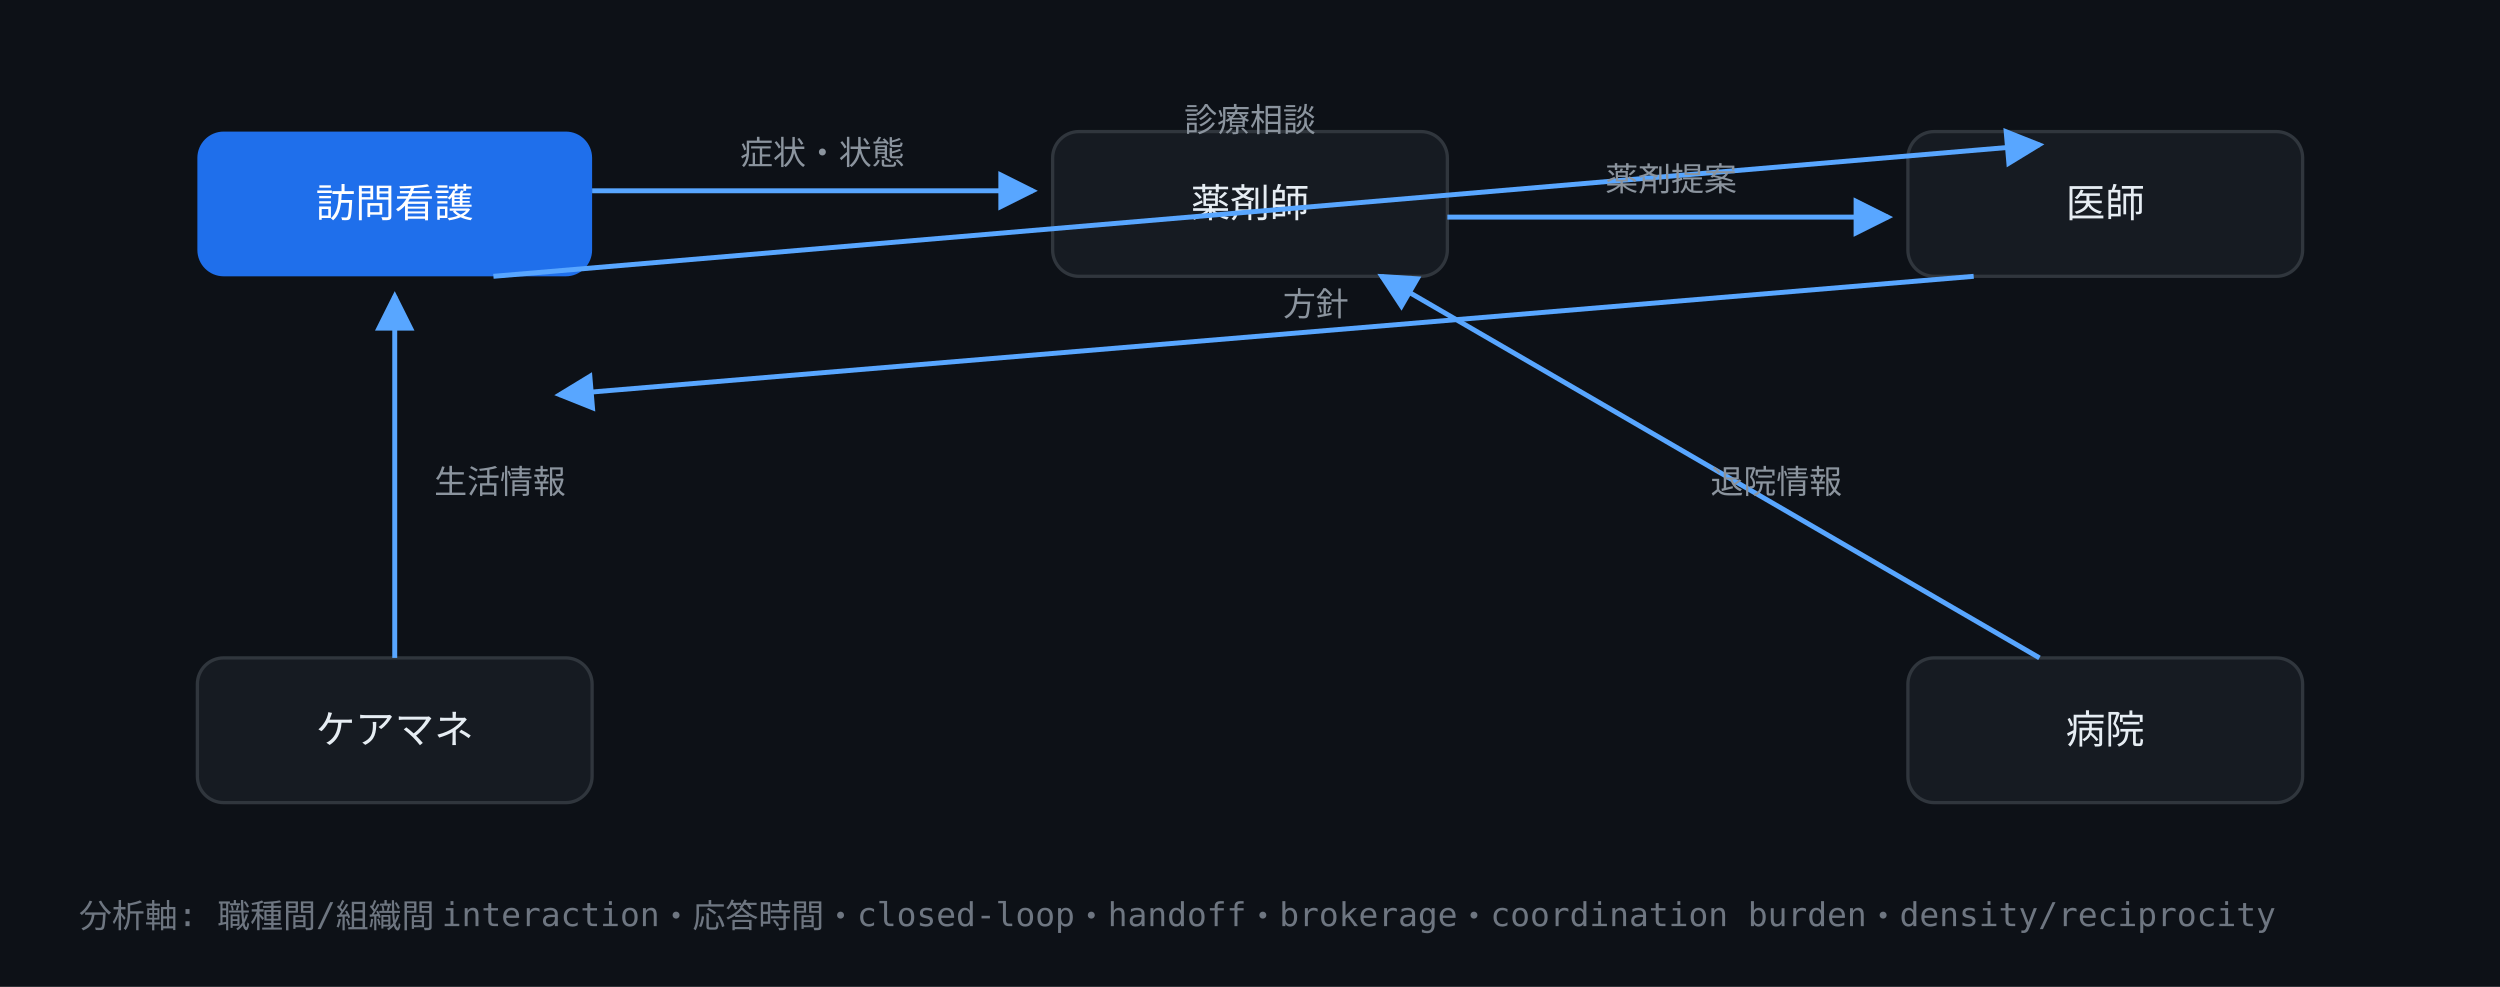
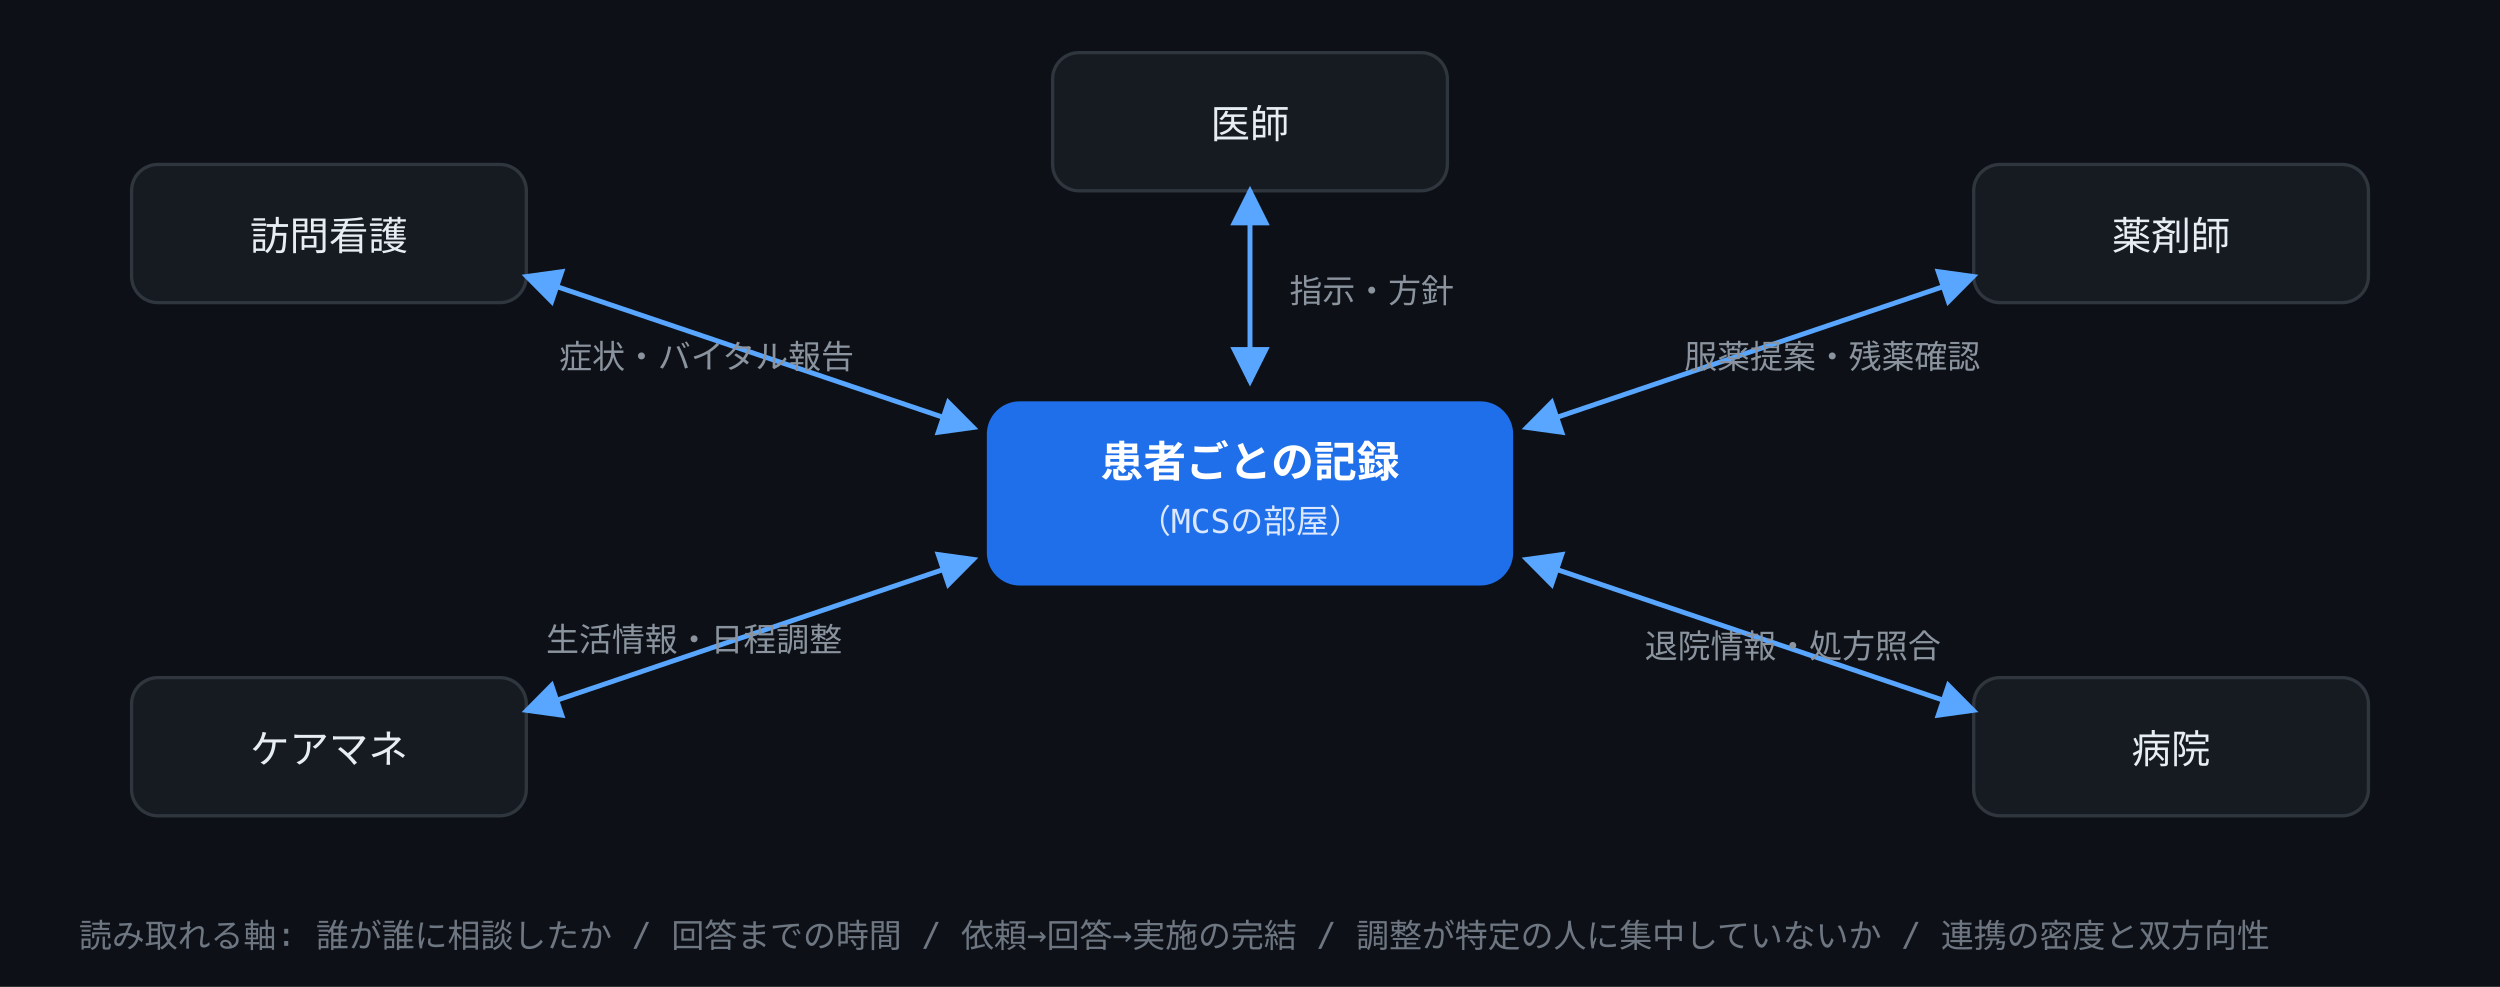
<svg xmlns="http://www.w3.org/2000/svg" width="760" height="300" viewBox="0 0 760 300" font-family="Menlo, 'Hiragino Sans', monospace">
  <rect width="760" height="300" fill="#0d1117" />
  <defs>
-     <marker id="ar3" markerWidth="8" markerHeight="8" refX="7" refY="4" orient="auto">
+     <marker id="net_ar" markerWidth="8" markerHeight="8" refX="7" refY="4" orient="auto">
      <path d="M0,0 L8,4 L0,8 z" fill="#58a6ff" />
    </marker>
+     <marker id="net_ar_r" markerWidth="8" markerHeight="8" refX="1" refY="4" orient="auto">
+       <path d="M8,0 L0,4 L8,8 z" fill="#58a6ff" />
+     </marker>
  </defs>
-   <rect x="60" y="40" width="120" height="44" rx="8" fill="#1f6feb" />
-   <text x="120" y="66" font-size="12" fill="#fff" text-anchor="middle">訪問看護</text>
-   <rect x="320" y="40" width="120" height="44" rx="8" fill="#161b22" stroke="#30363d" />
-   <text x="380" y="66" font-size="12" fill="#e6edf3" text-anchor="middle">薬剤師</text>
-   <rect x="580" y="40" width="120" height="44" rx="8" fill="#161b22" stroke="#30363d" />
-   <text x="640" y="66" font-size="12" fill="#e6edf3" text-anchor="middle">医師</text>
-   <rect x="60" y="200" width="120" height="44" rx="8" fill="#161b22" stroke="#30363d" />
-   <text x="120" y="226" font-size="12" fill="#e6edf3" text-anchor="middle">ケアマネ</text>
-   <rect x="580" y="200" width="120" height="44" rx="8" fill="#161b22" stroke="#30363d" />
-   <text x="640" y="226" font-size="12" fill="#e6edf3" text-anchor="middle">病院</text>
-   <line x1="180" y1="58" x2="314" y2="58" stroke="#58a6ff" stroke-width="1.5" marker-end="url(#ar3)" />
-   <text x="250" y="50" font-size="10" fill="#8b949e" text-anchor="middle">症状・状態</text>
-   <line x1="150" y1="84" x2="620" y2="44" stroke="#58a6ff" stroke-width="1.5" marker-end="url(#ar3)" />
-   <text x="380" y="40" font-size="10" fill="#8b949e" text-anchor="middle">診療相談</text>
-   <line x1="440" y1="66" x2="574" y2="66" stroke="#58a6ff" stroke-width="1.5" marker-end="url(#ar3)" />
-   <text x="508" y="58" font-size="10" fill="#8b949e" text-anchor="middle">薬剤提案</text>
-   <line x1="600" y1="84" x2="170" y2="120" stroke="#58a6ff" stroke-width="1.5" marker-end="url(#ar3)" />
-   <text x="400" y="96" font-size="10" fill="#8b949e" text-anchor="middle">方針</text>
-   <line x1="120" y1="200" x2="120" y2="90" stroke="#58a6ff" stroke-width="1.5" marker-end="url(#ar3)" />
-   <text x="132" y="150" font-size="10" fill="#8b949e">生活情報</text>
-   <line x1="620" y1="200" x2="420" y2="84" stroke="#58a6ff" stroke-width="1.5" marker-end="url(#ar3)" />
-   <text x="540" y="150" font-size="10" fill="#8b949e" text-anchor="middle">退院情報</text>
-   <text x="24" y="282" font-size="10" fill="#6e7681">分析軸: 職種間/組織間 interaction・応答時間・closed-loop・handoff・brokerage・coordination burden・density/reciprocity</text>
+   <rect x="300" y="122" width="160" height="56" rx="10" fill="#1f6feb" />
+   <text x="380" y="145" font-size="13" fill="#fff" text-anchor="middle" font-weight="bold">患者ごとの記録</text>
+   <text x="380" y="162" font-size="10" fill="#dbe8ff" text-anchor="middle">（MCSの部屋）</text>
+   <rect x="320" y="16" width="120" height="42" rx="8" fill="#161b22" stroke="#30363d" />
+   <text x="380" y="42" font-size="12" fill="#e6edf3" text-anchor="middle">医師</text>
+   <rect x="40" y="50" width="120" height="42" rx="8" fill="#161b22" stroke="#30363d" />
+   <text x="100" y="76" font-size="12" fill="#e6edf3" text-anchor="middle">訪問看護</text>
+   <rect x="40" y="206" width="120" height="42" rx="8" fill="#161b22" stroke="#30363d" />
+   <text x="100" y="232" font-size="12" fill="#e6edf3" text-anchor="middle">ケアマネ</text>
+   <rect x="600" y="50" width="120" height="42" rx="8" fill="#161b22" stroke="#30363d" />
+   <text x="660" y="76" font-size="12" fill="#e6edf3" text-anchor="middle">薬剤師</text>
+   <rect x="600" y="206" width="120" height="42" rx="8" fill="#161b22" stroke="#30363d" />
+   <text x="660" y="232" font-size="12" fill="#e6edf3" text-anchor="middle">病院</text>
+   <line x1="380" y1="58" x2="380" y2="116" stroke="#58a6ff" stroke-width="1.5" marker-start="url(#net_ar_r)" marker-end="url(#net_ar)" />
+   <text x="392" y="92" font-size="10" fill="#8b949e">指示・方針</text>
+   <line x1="160" y1="84" x2="296" y2="130" stroke="#58a6ff" stroke-width="1.5" marker-start="url(#net_ar_r)" marker-end="url(#net_ar)" />
+   <text x="170" y="112" font-size="10" fill="#8b949e">症状・バイタル報告</text>
+   <line x1="160" y1="216" x2="296" y2="170" stroke="#58a6ff" stroke-width="1.5" marker-start="url(#net_ar_r)" marker-end="url(#net_ar)" />
+   <text x="166" y="198" font-size="10" fill="#8b949e">生活情報・日程調整</text>
+   <line x1="600" y1="84" x2="464" y2="130" stroke="#58a6ff" stroke-width="1.5" marker-start="url(#net_ar_r)" marker-end="url(#net_ar)" />
+   <text x="512" y="112" font-size="10" fill="#8b949e">服薬提案・残薬確認</text>
+   <line x1="600" y1="216" x2="464" y2="170" stroke="#58a6ff" stroke-width="1.5" marker-start="url(#net_ar_r)" marker-end="url(#net_ar)" />
+   <text x="500" y="200" font-size="10" fill="#8b949e">退院情報・処方照合</text>
+   <text x="24" y="288" font-size="10" fill="#6e7681">読み取れる軸: 誰が誰に相談したか / 回答までの時間 / 依頼→回答→実施の完結 / 調整が特定の人に集中していないか / 連携の密度と双方向性</text>
</svg>
